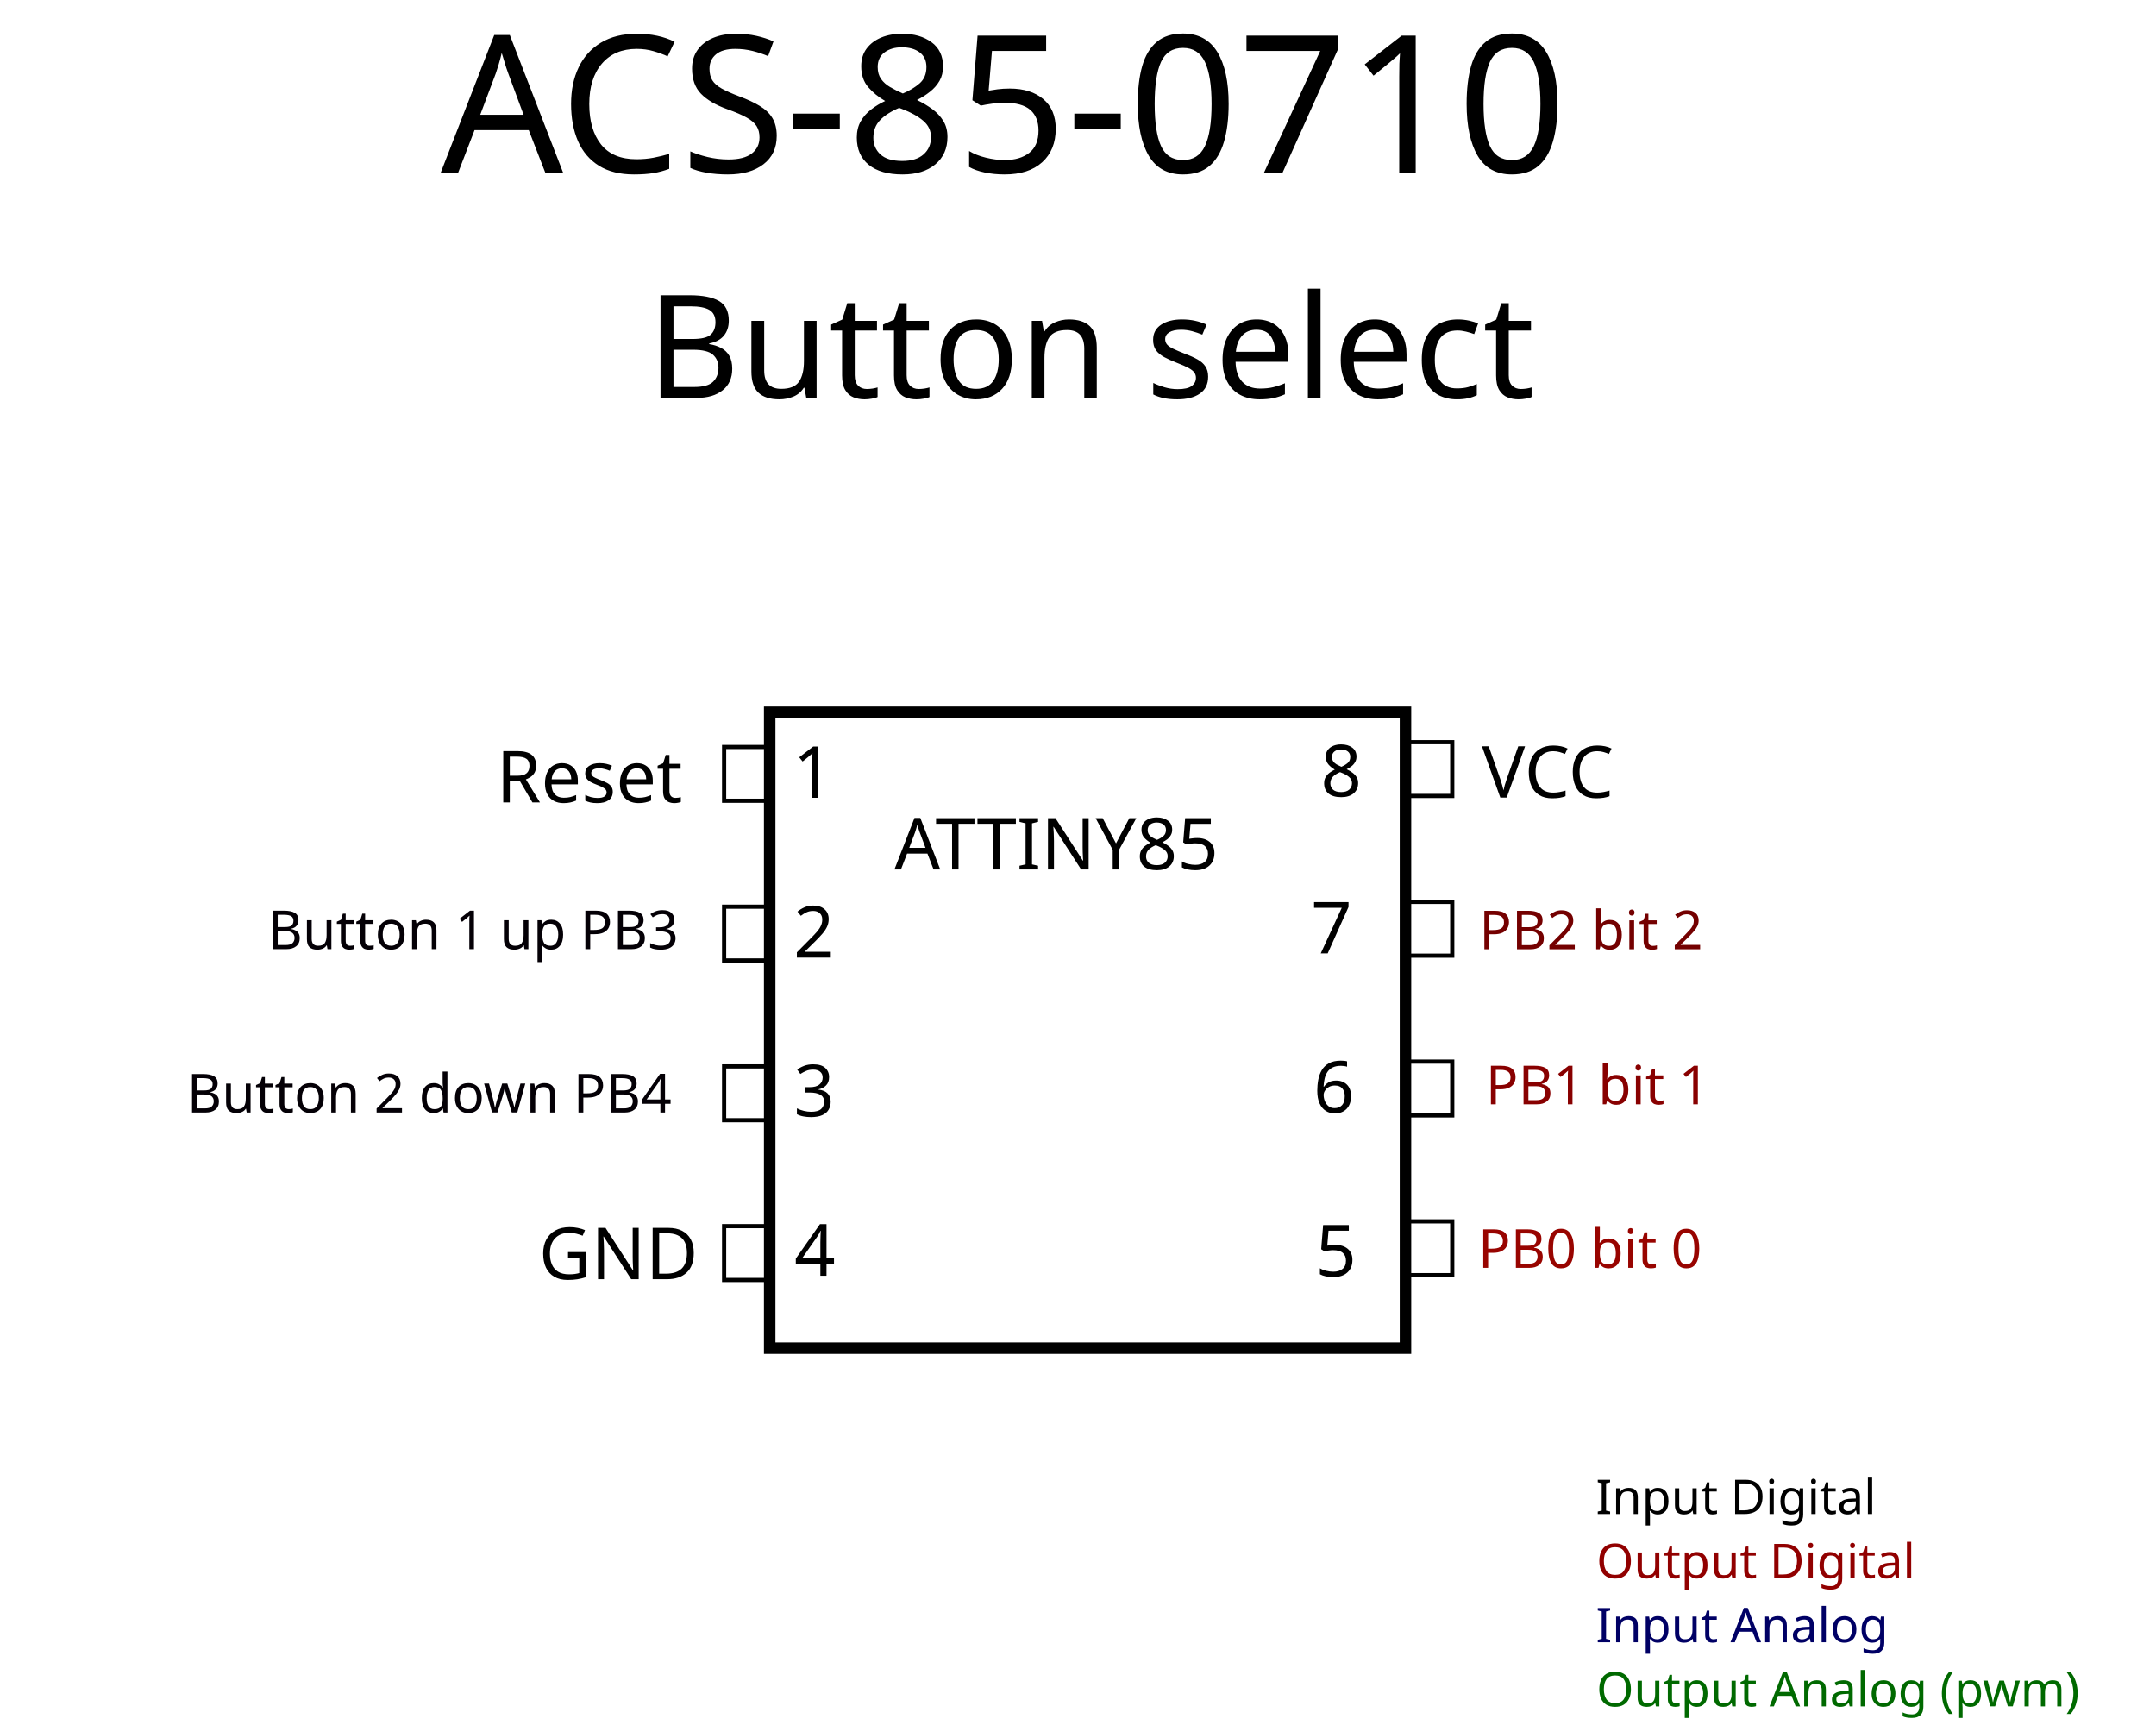
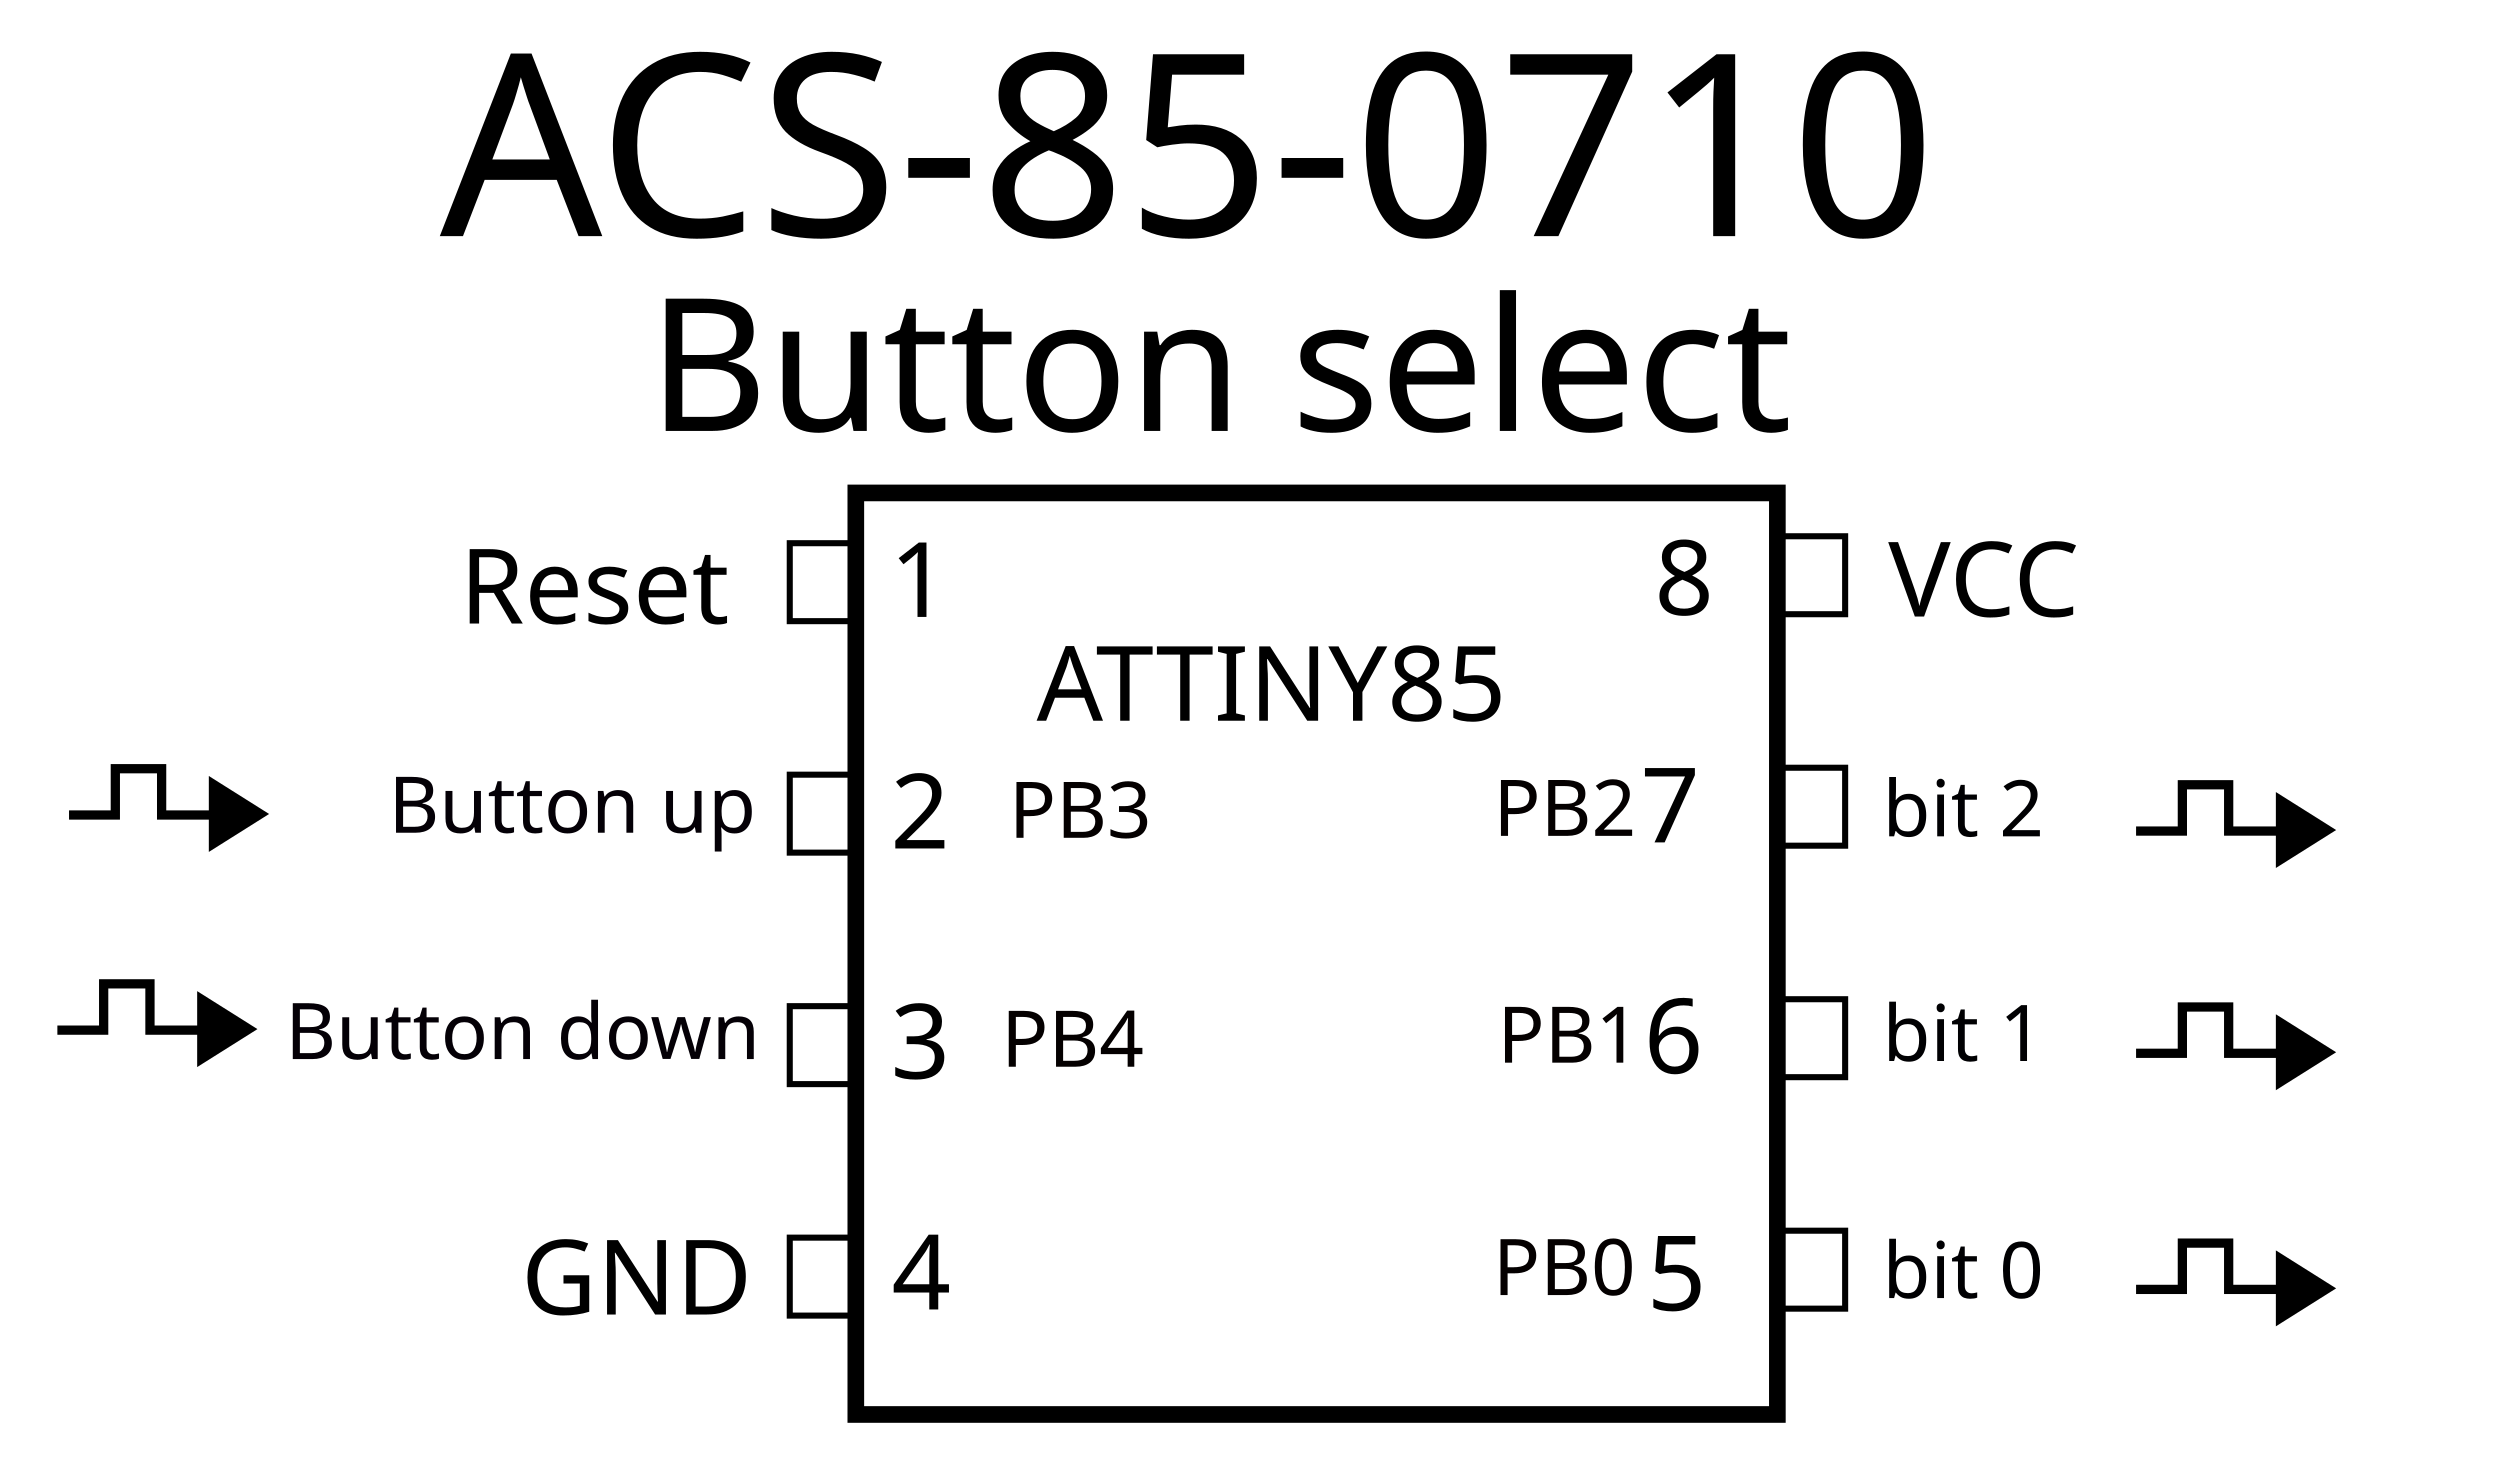
- <svg xmlns="http://www.w3.org/2000/svg" width="5in" height="4in" viewBox="0 0 450 360" id="svg2" version="1.1">
+ <svg xmlns="http://www.w3.org/2000/svg" width="3in" height="1.75in" viewBox="0 0 270 157.5" id="svg2" version="1.1">
  <defs id="defs4" />
-   <g id="layer1" transform="translate(0,-692.3622)">
-     <rect style="fill:none;fill-rule:evenodd;stroke:#000000;stroke-width:2.398;stroke-linecap:butt;stroke-linejoin:miter;stroke-miterlimit:4;stroke-dasharray:none;stroke-opacity:1" id="rect3344" width="132.702" height="132.702" x="160.649" y="841.011" />
-     <text xml:space="preserve" style="font-style:normal;font-weight:normal;font-size:40px;line-height:125%;font-family:sans-serif;letter-spacing:0px;word-spacing:0px;fill:#000000;fill-opacity:1;stroke:none;stroke-width:1px;stroke-linecap:butt;stroke-linejoin:miter;stroke-opacity:1" x="165.49" y="858.862" id="text4146">
-       <tspan id="tspan4148" x="165.49" y="858.862" style="font-size:15px">1</tspan>
+   <g id="layer1" transform="translate(0,-894.8622)">
+     <rect style="fill:none;fill-rule:evenodd;stroke:#000000;stroke-width:1.798;stroke-linecap:butt;stroke-linejoin:miter;stroke-miterlimit:4;stroke-dasharray:none;stroke-opacity:1" id="rect3344" width="99.527" height="99.527" x="92.428" y="948.099" />
+     <text xml:space="preserve" style="font-style:normal;font-weight:normal;font-size:30px;line-height:125%;font-family:sans-serif;letter-spacing:0px;word-spacing:0px;fill:#000000;fill-opacity:1;stroke:none;stroke-width:1px;stroke-linecap:butt;stroke-linejoin:miter;stroke-opacity:1" x="96.059" y="961.487" id="text4146">
+       <tspan id="tspan4148" x="96.059" y="961.487" style="font-size:11.25px">1</tspan>
    </text>
-     <text xml:space="preserve" style="font-style:normal;font-weight:normal;font-size:40px;line-height:125%;font-family:sans-serif;letter-spacing:0px;word-spacing:0px;fill:#000000;fill-opacity:1;stroke:none;stroke-width:1px;stroke-linecap:butt;stroke-linejoin:miter;stroke-opacity:1" x="165.607" y="892.206" id="text4146-0">
-       <tspan id="tspan4148-1" x="165.607" y="892.206" style="font-size:15px">2</tspan>
+     <text xml:space="preserve" style="font-style:normal;font-weight:normal;font-size:30px;line-height:125%;font-family:sans-serif;letter-spacing:0px;word-spacing:0px;fill:#000000;fill-opacity:1;stroke:none;stroke-width:1px;stroke-linecap:butt;stroke-linejoin:miter;stroke-opacity:1" x="96.147" y="986.495" id="text4146-0">
+       <tspan id="tspan4148-1" x="96.147" y="986.495" style="font-size:11.25px">2</tspan>
    </text>
-     <text xml:space="preserve" style="font-style:normal;font-weight:normal;font-size:40px;line-height:125%;font-family:sans-serif;letter-spacing:0px;word-spacing:0px;fill:#000000;fill-opacity:1;stroke:none;stroke-width:1px;stroke-linecap:butt;stroke-linejoin:miter;stroke-opacity:1" x="165.662" y="925.34" id="text4146-7">
-       <tspan id="tspan4148-4" x="165.662" y="925.34" style="font-size:15px">3</tspan>
+     <text xml:space="preserve" style="font-style:normal;font-weight:normal;font-size:30px;line-height:125%;font-family:sans-serif;letter-spacing:0px;word-spacing:0px;fill:#000000;fill-opacity:1;stroke:none;stroke-width:1px;stroke-linecap:butt;stroke-linejoin:miter;stroke-opacity:1" x="96.188" y="1011.346" id="text4146-7">
+       <tspan id="tspan4148-4" x="96.188" y="1011.346" style="font-size:11.25px">3</tspan>
    </text>
-     <text xml:space="preserve" style="font-style:normal;font-weight:normal;font-size:40px;line-height:125%;font-family:sans-serif;letter-spacing:0px;word-spacing:0px;fill:#000000;fill-opacity:1;stroke:none;stroke-width:1px;stroke-linecap:butt;stroke-linejoin:miter;stroke-opacity:1" x="165.79" y="958.589" id="text4146-9">
-       <tspan id="tspan4148-8" x="165.79" y="958.589" style="font-size:15px">4</tspan>
+     <text xml:space="preserve" style="font-style:normal;font-weight:normal;font-size:30px;line-height:125%;font-family:sans-serif;letter-spacing:0px;word-spacing:0px;fill:#000000;fill-opacity:1;stroke:none;stroke-width:1px;stroke-linecap:butt;stroke-linejoin:miter;stroke-opacity:1" x="96.284" y="1036.282" id="text4146-9">
+       <tspan id="tspan4148-8" x="96.284" y="1036.282" style="font-size:11.25px">4</tspan>
    </text>
-     <text xml:space="preserve" style="font-style:normal;font-weight:normal;font-size:40px;line-height:125%;font-family:sans-serif;letter-spacing:0px;word-spacing:0px;fill:#000000;fill-opacity:1;stroke:none;stroke-width:1px;stroke-linecap:butt;stroke-linejoin:miter;stroke-opacity:1" x="274.556" y="958.723" id="text4146-1">
-       <tspan id="tspan4148-2" x="274.556" y="958.723" style="font-size:15px">5</tspan>
+     <text xml:space="preserve" style="font-style:normal;font-weight:normal;font-size:30px;line-height:125%;font-family:sans-serif;letter-spacing:0px;word-spacing:0px;fill:#000000;fill-opacity:1;stroke:none;stroke-width:1px;stroke-linecap:butt;stroke-linejoin:miter;stroke-opacity:1" x="177.858" y="1036.383" id="text4146-1">
+       <tspan id="tspan4148-2" x="177.858" y="1036.383" style="font-size:11.25px">5</tspan>
    </text>
-     <text xml:space="preserve" style="font-style:normal;font-weight:normal;font-size:40px;line-height:125%;font-family:sans-serif;letter-spacing:0px;word-spacing:0px;fill:#000000;fill-opacity:1;stroke:none;stroke-width:1px;stroke-linecap:butt;stroke-linejoin:miter;stroke-opacity:1" x="274.114" y="924.574" id="text4146-2">
-       <tspan id="tspan4148-7" x="274.114" y="924.574" style="font-size:15px">6</tspan>
+     <text xml:space="preserve" style="font-style:normal;font-weight:normal;font-size:30px;line-height:125%;font-family:sans-serif;letter-spacing:0px;word-spacing:0px;fill:#000000;fill-opacity:1;stroke:none;stroke-width:1px;stroke-linecap:butt;stroke-linejoin:miter;stroke-opacity:1" x="177.527" y="1010.771" id="text4146-2">
+       <tspan id="tspan4148-7" x="177.527" y="1010.771" style="font-size:11.25px">6</tspan>
    </text>
-     <text xml:space="preserve" style="font-style:normal;font-weight:normal;font-size:40px;line-height:125%;font-family:sans-serif;letter-spacing:0px;word-spacing:0px;fill:#000000;fill-opacity:1;stroke:none;stroke-width:1px;stroke-linecap:butt;stroke-linejoin:miter;stroke-opacity:1" x="273.618" y="891.333" id="text4146-8">
-       <tspan id="tspan4148-3" x="273.618" y="891.333" style="font-size:15px">7</tspan>
+     <text xml:space="preserve" style="font-style:normal;font-weight:normal;font-size:30px;line-height:125%;font-family:sans-serif;letter-spacing:0px;word-spacing:0px;fill:#000000;fill-opacity:1;stroke:none;stroke-width:1px;stroke-linecap:butt;stroke-linejoin:miter;stroke-opacity:1" x="177.155" y="985.841" id="text4146-8">
+       <tspan id="tspan4148-3" x="177.155" y="985.841" style="font-size:11.25px">7</tspan>
    </text>
-     <text xml:space="preserve" style="font-style:normal;font-weight:normal;font-size:40px;line-height:125%;font-family:sans-serif;letter-spacing:0px;word-spacing:0px;fill:#000000;fill-opacity:1;stroke:none;stroke-width:1px;stroke-linecap:butt;stroke-linejoin:miter;stroke-opacity:1" x="275.64" y="858.569" id="text4146-8-5">
-       <tspan id="tspan4148-3-6" x="275.64" y="858.569" style="font-size:15px">8</tspan>
+     <text xml:space="preserve" style="font-style:normal;font-weight:normal;font-size:30px;line-height:125%;font-family:sans-serif;letter-spacing:0px;word-spacing:0px;fill:#000000;fill-opacity:1;stroke:none;stroke-width:1px;stroke-linecap:butt;stroke-linejoin:miter;stroke-opacity:1" x="178.672" y="961.267" id="text4146-8-5">
+       <tspan id="tspan4148-3-6" x="178.672" y="961.267" style="font-size:11.25px">8</tspan>
    </text>
-     <text xml:space="preserve" style="font-style:normal;font-weight:normal;font-size:40px;line-height:125%;font-family:sans-serif;letter-spacing:0px;word-spacing:0px;fill:#000000;fill-opacity:1;stroke:none;stroke-width:1px;stroke-linecap:butt;stroke-linejoin:miter;stroke-opacity:1" x="92" y="728.362" id="text4262">
-       <tspan id="tspan4264" x="92" y="728.362">ACS-85-0710</tspan>
+     <text xml:space="preserve" style="font-style:normal;font-weight:normal;font-size:40px;line-height:125%;font-family:sans-serif;letter-spacing:0px;word-spacing:0px;fill:#000000;fill-opacity:1;stroke:none;stroke-width:1px;stroke-linecap:butt;stroke-linejoin:miter;stroke-opacity:1" x="47.5" y="920.362" id="text4262">
+       <tspan id="tspan4264" x="47.5" y="920.362" style="font-size:27.5px">ACS-85-0710</tspan>
    </text>
-     <rect style="fill:none;fill-opacity:1;stroke:#000000;stroke-width:0.875;stroke-miterlimit:4;stroke-dasharray:none;stroke-opacity:1" id="rect4266" width="10.225" height="11.225" x="151.137" y="848.25" />
-     <rect style="fill:none;fill-opacity:1;stroke:#000000;stroke-width:0.875;stroke-miterlimit:4;stroke-dasharray:none;stroke-opacity:1" id="rect4266-7-9-4" width="10.225" height="11.225" x="151.137" y="948.25" />
-     <rect style="fill:none;fill-opacity:1;stroke:#000000;stroke-width:0.875;stroke-miterlimit:4;stroke-dasharray:none;stroke-opacity:1" id="rect4266-7-9-45" width="10.225" height="11.225" x="151.137" y="914.916" />
-     <rect style="fill:none;fill-opacity:1;stroke:#000000;stroke-width:0.875;stroke-miterlimit:4;stroke-dasharray:none;stroke-opacity:1" id="rect4266-7-9-5" width="10.225" height="11.225" x="151.137" y="881.583" />
-     <rect style="fill:none;fill-opacity:1;stroke:#000000;stroke-width:0.875;stroke-miterlimit:4;stroke-dasharray:none;stroke-opacity:1" id="rect4266-5" width="10.225" height="11.225" x="292.887" y="847.25" />
-     <rect style="fill:none;fill-opacity:1;stroke:#000000;stroke-width:0.875;stroke-miterlimit:4;stroke-dasharray:none;stroke-opacity:1" id="rect4266-7-9-4-4" width="10.225" height="11.225" x="292.887" y="947.25" />
-     <rect style="fill:none;fill-opacity:1;stroke:#000000;stroke-width:0.875;stroke-miterlimit:4;stroke-dasharray:none;stroke-opacity:1" id="rect4266-7-9-45-1" width="10.225" height="11.225" x="292.887" y="913.916" />
-     <rect style="fill:none;fill-opacity:1;stroke:#000000;stroke-width:0.875;stroke-miterlimit:4;stroke-dasharray:none;stroke-opacity:1" id="rect4266-7-9-5-8" width="10.225" height="11.225" x="292.887" y="880.583" />
-     <text xml:space="preserve" style="font-style:normal;font-weight:normal;font-size:40px;line-height:125%;font-family:sans-serif;letter-spacing:0px;word-spacing:0px;fill:#000000;fill-opacity:1;stroke:none;stroke-width:1px;stroke-linecap:butt;stroke-linejoin:miter;stroke-opacity:1" x="186.684" y="873.815" id="text4146-7-22">
-       <tspan id="tspan4148-4-3" x="186.684" y="873.815" style="font-size:15px">ATTINY85</tspan>
+     <rect style="fill:none;fill-opacity:1;stroke:#000000;stroke-width:0.656;stroke-miterlimit:4;stroke-dasharray:none;stroke-opacity:1" id="rect4266" width="7.669" height="8.419" x="85.294" y="953.528" />
+     <rect style="fill:none;fill-opacity:1;stroke:#000000;stroke-width:0.656;stroke-miterlimit:4;stroke-dasharray:none;stroke-opacity:1" id="rect4266-7-9-4" width="7.669" height="8.419" x="85.294" y="1028.528" />
+     <rect style="fill:none;fill-opacity:1;stroke:#000000;stroke-width:0.656;stroke-miterlimit:4;stroke-dasharray:none;stroke-opacity:1" id="rect4266-7-9-45" width="7.669" height="8.419" x="85.294" y="1003.528" />
+     <rect style="fill:none;fill-opacity:1;stroke:#000000;stroke-width:0.656;stroke-miterlimit:4;stroke-dasharray:none;stroke-opacity:1" id="rect4266-7-9-5" width="7.669" height="8.419" x="85.294" y="978.528" />
+     <rect style="fill:none;fill-opacity:1;stroke:#000000;stroke-width:0.656;stroke-miterlimit:4;stroke-dasharray:none;stroke-opacity:1" id="rect4266-5" width="7.669" height="8.419" x="191.607" y="952.778" />
+     <rect style="fill:none;fill-opacity:1;stroke:#000000;stroke-width:0.656;stroke-miterlimit:4;stroke-dasharray:none;stroke-opacity:1" id="rect4266-7-9-4-4" width="7.669" height="8.419" x="191.607" y="1027.778" />
+     <rect style="fill:none;fill-opacity:1;stroke:#000000;stroke-width:0.656;stroke-miterlimit:4;stroke-dasharray:none;stroke-opacity:1" id="rect4266-7-9-45-1" width="7.669" height="8.419" x="191.607" y="1002.778" />
+     <rect style="fill:none;fill-opacity:1;stroke:#000000;stroke-width:0.656;stroke-miterlimit:4;stroke-dasharray:none;stroke-opacity:1" id="rect4266-7-9-5-8" width="7.669" height="8.419" x="191.607" y="977.778" />
+     <text xml:space="preserve" style="font-style:normal;font-weight:normal;font-size:30px;line-height:125%;font-family:sans-serif;letter-spacing:0px;word-spacing:0px;fill:#000000;fill-opacity:1;stroke:none;stroke-width:1px;stroke-linecap:butt;stroke-linejoin:miter;stroke-opacity:1" x="111.955" y="972.702" id="text4146-7-22">
+       <tspan id="tspan4148-4-3" x="111.955" y="972.702" style="font-size:11.25px">ATTINY85</tspan>
    </text>
-     <text xml:space="preserve" style="font-style:normal;font-weight:normal;font-size:40px;line-height:125%;font-family:sans-serif;letter-spacing:0px;word-spacing:0px;fill:#000000;fill-opacity:1;stroke:none;stroke-width:1px;stroke-linecap:butt;stroke-linejoin:miter;stroke-opacity:1" x="112.45" y="959.315" id="text4146-7-22-4">
-       <tspan id="tspan4148-4-3-8" x="112.45" y="959.315" style="font-size:15px">GND</tspan>
+     <text xml:space="preserve" style="font-style:normal;font-weight:normal;font-size:30px;line-height:125%;font-family:sans-serif;letter-spacing:0px;word-spacing:0px;fill:#000000;fill-opacity:1;stroke:none;stroke-width:1px;stroke-linecap:butt;stroke-linejoin:miter;stroke-opacity:1" x="56.279" y="1036.827" id="text4146-7-22-4">
+       <tspan id="tspan4148-4-3-8" x="56.279" y="1036.827" style="font-size:11.25px">GND</tspan>
    </text>
-     <text xml:space="preserve" style="font-style:normal;font-weight:normal;font-size:40px;line-height:125%;font-family:sans-serif;letter-spacing:0px;word-spacing:0px;fill:#000000;fill-opacity:1;stroke:none;stroke-width:1px;stroke-linecap:butt;stroke-linejoin:miter;stroke-opacity:1" x="309.314" y="858.808" id="text4146-7-22-4-9">
-       <tspan id="tspan4148-4-3-8-0" x="309.314" y="858.808" style="font-size:15px">VCC</tspan>
+     <text xml:space="preserve" style="font-style:normal;font-weight:normal;font-size:30px;line-height:125%;font-family:sans-serif;letter-spacing:0px;word-spacing:0px;fill:#000000;fill-opacity:1;stroke:none;stroke-width:1px;stroke-linecap:butt;stroke-linejoin:miter;stroke-opacity:1" x="203.927" y="961.446" id="text4146-7-22-4-9">
+       <tspan id="tspan4148-4-3-8-0" x="203.927" y="961.446" style="font-size:11.25px">VCC</tspan>
    </text>
-     <text xml:space="preserve" style="font-style:normal;font-weight:normal;font-size:40px;line-height:125%;font-family:sans-serif;letter-spacing:0px;word-spacing:0px;fill:#000000;fill-opacity:1;stroke:none;stroke-width:1px;stroke-linecap:butt;stroke-linejoin:miter;stroke-opacity:1" x="103.59" y="859.815" id="text4146-7-22-4-9-0">
-       <tspan id="tspan4148-4-3-8-0-8" x="103.59" y="859.815" style="font-size:15px">Reset</tspan>
+     <text xml:space="preserve" style="font-style:normal;font-weight:normal;font-size:30px;line-height:125%;font-family:sans-serif;letter-spacing:0px;word-spacing:0px;fill:#000000;fill-opacity:1;stroke:none;stroke-width:1px;stroke-linecap:butt;stroke-linejoin:miter;stroke-opacity:1" x="49.634" y="962.202" id="text4146-7-22-4-9-0">
+       <tspan id="tspan4148-4-3-8-0-8" x="49.634" y="962.202" style="font-size:11.25px">Reset</tspan>
    </text>
-     <text xml:space="preserve" style="font-style:normal;font-weight:normal;font-size:40px;line-height:125%;font-family:sans-serif;letter-spacing:0px;word-spacing:0px;fill:#000000;fill-opacity:1;stroke:none;stroke-width:1px;stroke-linecap:butt;stroke-linejoin:miter;stroke-opacity:1" x="310.09" y="922.815" id="text4146-7-22-4-9-2">
-       <tspan id="tspan4148-4-3-8-0-2" x="310.09" y="922.815" style="font-size:11.25px;fill:#880000;fill-opacity:1">PB1 bit 1</tspan>
+     <text xml:space="preserve" style="font-style:normal;font-weight:normal;font-size:30px;line-height:125%;font-family:sans-serif;letter-spacing:0px;word-spacing:0px;fill:#000002;fill-opacity:1;stroke:none;stroke-width:1px;stroke-linecap:butt;stroke-linejoin:miter;stroke-opacity:1" x="203.312" y="1009.452" id="text4146-7-22-4-9-2">
+       <tspan id="tspan4148-4-3-8-0-2" x="203.312" y="1009.452" style="font-size:8.438px;fill:#000002;fill-opacity:1">bit 1</tspan>
    </text>
-     <text xml:space="preserve" style="font-style:normal;font-weight:normal;font-size:40px;line-height:125%;font-family:sans-serif;letter-spacing:0px;word-spacing:0px;fill:#000000;fill-opacity:1;stroke:none;stroke-width:1px;stroke-linecap:butt;stroke-linejoin:miter;stroke-opacity:1" x="308.494" y="956.949" id="text4146-7-22-4-9-2-4">
-       <tspan id="tspan4148-4-3-8-0-2-5" x="308.494" y="956.949" style="font-size:11.25px;fill:#980400;fill-opacity:1">PB0 bit 0</tspan>
+     <text xml:space="preserve" style="font-style:normal;font-weight:normal;font-size:30px;line-height:125%;font-family:sans-serif;letter-spacing:0px;word-spacing:0px;fill:#000002;fill-opacity:1;stroke:none;stroke-width:1px;stroke-linecap:butt;stroke-linejoin:miter;stroke-opacity:1" x="203.312" y="1035.052" id="text4146-7-22-4-9-2-4">
+       <tspan id="tspan4148-4-3-8-0-2-5" x="203.312" y="1035.052" style="font-size:8.438px;fill:#000002;fill-opacity:1">bit 0</tspan>
    </text>
-     <text xml:space="preserve" style="font-style:normal;font-weight:normal;font-size:40px;line-height:125%;font-family:sans-serif;letter-spacing:0px;word-spacing:0px;fill:#000000;fill-opacity:1;stroke:none;stroke-width:1px;stroke-linecap:butt;stroke-linejoin:miter;stroke-opacity:1" x="308.722" y="890.466" id="text4146-7-22-4-9-2-7">
-       <tspan id="tspan4148-4-3-8-0-2-2" x="308.722" y="890.466" style="font-size:11.25px;fill:#740000;fill-opacity:1">PB2 bit 2</tspan>
+     <text xml:space="preserve" style="font-style:normal;font-weight:normal;font-size:30px;line-height:125%;font-family:sans-serif;letter-spacing:0px;word-spacing:0px;fill:#000002;fill-opacity:1;stroke:none;stroke-width:1px;stroke-linecap:butt;stroke-linejoin:miter;stroke-opacity:1" x="203.312" y="985.19" id="text4146-7-22-4-9-2-7">
+       <tspan id="tspan4148-4-3-8-0-2-2" x="203.312" y="985.19" style="font-size:8.438px;fill:#000002;fill-opacity:1">bit 2</tspan>
    </text>
-     <text xml:space="preserve" style="font-style:normal;font-weight:normal;font-size:40px;line-height:125%;font-family:sans-serif;letter-spacing:0px;word-spacing:0px;fill:#040006;fill-opacity:1;stroke:none;stroke-width:1px;stroke-linecap:butt;stroke-linejoin:miter;stroke-opacity:1" x="38.989" y="924.537" id="text4146-7-22-4-9-2-7-7">
-       <tspan id="tspan4148-4-3-8-0-2-2-3" x="38.989" y="924.537" style="font-size:11.25px;fill:#040006;fill-opacity:1">Button 2 down PB4</tspan>
+     <text xml:space="preserve" style="font-style:normal;font-weight:normal;font-size:30px;line-height:125%;font-family:sans-serif;letter-spacing:0px;word-spacing:0px;fill:#040006;fill-opacity:1;stroke:none;stroke-width:1px;stroke-linecap:butt;stroke-linejoin:miter;stroke-opacity:1" x="30.808" y="1009.243" id="text4146-7-22-4-9-2-7-7">
+       <tspan id="tspan4148-4-3-8-0-2-2-3" x="30.808" y="1009.243" style="font-size:8.438px;fill:#040006;fill-opacity:1">Button down</tspan>
    </text>
-     <flowRoot xml:space="preserve" id="flowRoot4541" style="fill:black;stroke:none;stroke-opacity:1;stroke-width:1px;stroke-linejoin:miter;stroke-linecap:butt;fill-opacity:1;font-family:sans-serif;font-style:normal;font-weight:normal;font-size:40px;line-height:125%;letter-spacing:0px;word-spacing:0px">
+     <flowRoot xml:space="preserve" id="flowRoot4541" style="font-style:normal;font-weight:normal;font-size:40px;line-height:125%;font-family:sans-serif;letter-spacing:0px;word-spacing:0px;fill:#000000;fill-opacity:1;stroke:none;stroke-width:1px;stroke-linecap:butt;stroke-linejoin:miter;stroke-opacity:1">
      <flowRegion id="flowRegion4543">
        <rect id="rect4545" width="28" height="54" x="91.5" y="267.5" />
      </flowRegion>
      <flowPara id="flowPara4547" />
    </flowRoot>
-     <text xml:space="preserve" style="font-style:normal;font-weight:normal;font-size:40px;line-height:125%;font-family:sans-serif;letter-spacing:0px;word-spacing:0px;fill:#040006;fill-opacity:1;stroke:none;stroke-width:1px;stroke-linecap:butt;stroke-linejoin:miter;stroke-opacity:1" x="55.854" y="890.444" id="text4146-7-22-4-9-2-7-7-0-2">
-       <tspan id="tspan4148-4-3-8-0-2-2-3-8-3" x="55.854" y="890.444" style="font-size:11.25px;fill:#040006;fill-opacity:1">Button 1 up PB3</tspan>
+     <text xml:space="preserve" style="font-style:normal;font-weight:normal;font-size:30px;line-height:125%;font-family:sans-serif;letter-spacing:0px;word-spacing:0px;fill:#040006;fill-opacity:1;stroke:none;stroke-width:1px;stroke-linecap:butt;stroke-linejoin:miter;stroke-opacity:1" x="41.957" y="984.798" id="text4146-7-22-4-9-2-7-7-0-2">
+       <tspan id="tspan4148-4-3-8-0-2-2-3-8-3" x="41.957" y="984.798" style="font-size:8.438px;fill:#040006;fill-opacity:1">Button up</tspan>
    </text>
-     <text xml:space="preserve" style="font-style:normal;font-weight:normal;font-size:10px;line-height:125%;font-family:sans-serif;letter-spacing:0px;word-spacing:0px;fill:#910000;fill-opacity:1;stroke:none;stroke-width:1px;stroke-linecap:butt;stroke-linejoin:miter;stroke-opacity:1" x="333.201" y="1021.705" id="text4146-7-22-4-9-2-7-7-0-2-9-5">
-       <tspan id="tspan4148-4-3-8-0-2-2-3-8-3-46-5" x="333.201" y="1021.705" style="font-size:10px;fill:#910000;fill-opacity:1">Output Digital</tspan>
+     <text xml:space="preserve" style="font-style:normal;font-weight:normal;font-size:40px;line-height:125%;font-family:sans-serif;letter-spacing:0px;word-spacing:0px;fill:#000000;fill-opacity:1;stroke:none;stroke-width:1px;stroke-linecap:butt;stroke-linejoin:miter;stroke-opacity:1" x="69.957" y="941.403" id="text4262-7">
+       <tspan id="tspan4264-0" x="69.957" y="941.403" style="font-size:20px">Button select</tspan>
    </text>
-     <text xml:space="preserve" style="font-style:normal;font-weight:normal;font-size:10px;line-height:125%;font-family:sans-serif;letter-spacing:0px;word-spacing:0px;fill:#000000;fill-opacity:1;stroke:none;stroke-width:1px;stroke-linecap:butt;stroke-linejoin:miter;stroke-opacity:1" x="333.08" y="1008.32" id="text4146-7-22-4-9-2-7-7-0-2-9-5-9">
-       <tspan id="tspan4148-4-3-8-0-2-2-3-8-3-46-5-5" x="333.08" y="1008.32" style="font-size:10px">Input Digital</tspan>
+     <g id="g4917" transform="translate(-190.3605,16.10109)">
+       <path id="path4202-3-3" d="m 197.816,966.782 5,0 0,-5 5,0 0,5 5,0 5,0 0,0" style="fill:none;fill-rule:evenodd;stroke:#000000;stroke-width:1px;stroke-linecap:butt;stroke-linejoin:miter;stroke-opacity:1" />
+       <path id="path4204-8-9" d="m 213.334,970.009 0,-6.679 5.301,3.34 z" style="fill:#000000;fill-rule:evenodd;stroke:#000000;stroke-width:0.841px;stroke-linecap:butt;stroke-linejoin:miter;stroke-opacity:1" />
+     </g>
+     <text xml:space="preserve" style="font-style:normal;font-weight:normal;font-size:30px;line-height:125%;font-family:sans-serif;letter-spacing:0px;word-spacing:0px;fill:#040000;fill-opacity:1;stroke:none;stroke-width:1px;stroke-linecap:butt;stroke-linejoin:miter;stroke-opacity:1" x="108.966" y="985.347" id="text4146-7-22-4-9-2-7-7-0-2-5">
+       <tspan id="tspan4148-4-3-8-0-2-2-3-8-3-9" x="108.966" y="985.347" style="font-size:8.438px;fill:#040000;fill-opacity:1">PB3</tspan>
    </text>
-     <text xml:space="preserve" style="font-style:normal;font-weight:normal;font-size:10px;line-height:125%;font-family:sans-serif;letter-spacing:0px;word-spacing:0px;fill:#000065;fill-opacity:1;stroke:none;stroke-width:1px;stroke-linecap:butt;stroke-linejoin:miter;stroke-opacity:1" x="333.08" y="1035.09" id="text4146-7-22-4-9-2-7-7-0-2-9-5-5">
-       <tspan id="tspan4148-4-3-8-0-2-2-3-8-3-46-5-3" x="333.08" y="1035.09" style="font-size:10px;fill:#000065;fill-opacity:1">Input Analog</tspan>
+     <text xml:space="preserve" style="font-style:normal;font-weight:normal;font-size:30px;line-height:125%;font-family:sans-serif;letter-spacing:0px;word-spacing:0px;fill:#040000;fill-opacity:1;stroke:none;stroke-width:1px;stroke-linecap:butt;stroke-linejoin:miter;stroke-opacity:1" x="105.936" y="1010.068" id="text4146-7-22-4-9-2-7-7-5">
+       <tspan id="tspan4148-4-3-8-0-2-2-3-3" x="105.936" y="1010.068" style="font-size:8.438px;fill:#040000;fill-opacity:1"> PB4</tspan>
    </text>
-     <text xml:space="preserve" style="font-style:normal;font-weight:normal;font-size:10px;line-height:125%;font-family:sans-serif;letter-spacing:0px;word-spacing:0px;fill:#006900;fill-opacity:1;stroke:none;stroke-width:1px;stroke-linecap:butt;stroke-linejoin:miter;stroke-opacity:1" x="333.201" y="1048.474" id="text4146-7-22-4-9-2-7-7-0-2-9-5-5-7">
-       <tspan id="tspan4148-4-3-8-0-2-2-3-8-3-46-5-3-6" x="333.201" y="1048.474" style="font-size:10px;fill:#006900;fill-opacity:1">Output Analog (pwm)</tspan>
+     <text xml:space="preserve" style="font-style:normal;font-weight:normal;font-size:30px;line-height:125%;font-family:sans-serif;letter-spacing:0px;word-spacing:0px;fill:#040000;fill-opacity:1;stroke:none;stroke-width:1px;stroke-linecap:butt;stroke-linejoin:miter;stroke-opacity:1" x="161.288" y="985.132" id="text4146-7-22-4-9-2-7-71">
+       <tspan id="tspan4148-4-3-8-0-2-2-32" x="161.288" y="985.132" style="font-size:8.438px;fill:#040000;fill-opacity:1">PB2</tspan>
    </text>
-     <text xml:space="preserve" style="font-style:normal;font-weight:normal;font-size:40px;line-height:125%;font-family:sans-serif;letter-spacing:0px;word-spacing:0px;fill:#000000;fill-opacity:1;stroke:none;stroke-width:1px;stroke-linecap:butt;stroke-linejoin:miter;stroke-opacity:1" x="134.957" y="775.403" id="text4262-7">
-       <tspan id="tspan4264-0" x="134.957" y="775.403" style="font-size:30px">Button select</tspan>
+     <text xml:space="preserve" style="font-style:normal;font-weight:normal;font-size:30px;line-height:125%;font-family:sans-serif;letter-spacing:0px;word-spacing:0px;fill:#040000;fill-opacity:1;stroke:none;stroke-width:1px;stroke-linecap:butt;stroke-linejoin:miter;stroke-opacity:1" x="161.728" y="1009.632" id="text4146-7-22-4-9-2-2">
+       <tspan id="tspan4148-4-3-8-0-2-3" x="161.728" y="1009.632" style="font-size:8.438px;fill:#040000;fill-opacity:1">PB1</tspan>
    </text>
+     <text xml:space="preserve" style="font-style:normal;font-weight:normal;font-size:30px;line-height:125%;font-family:sans-serif;letter-spacing:0px;word-spacing:0px;fill:#040000;fill-opacity:1;stroke:none;stroke-width:1px;stroke-linecap:butt;stroke-linejoin:miter;stroke-opacity:1" x="161.243" y="1034.727" id="text4146-7-22-4-9-2-4-5">
+       <tspan id="tspan4148-4-3-8-0-2-5-1" x="161.243" y="1034.727" style="font-size:8.438px;fill:#040000;fill-opacity:1">PB0</tspan>
+     </text>
+     <g id="g4917-3" transform="translate(-191.62,39.33548)">
+       <path id="path4202-3-3-8" d="m 197.816,966.782 5,0 0,-5 5,0 0,5 5,0 5,0 0,0" style="fill:none;fill-rule:evenodd;stroke:#000000;stroke-width:1px;stroke-linecap:butt;stroke-linejoin:miter;stroke-opacity:1" />
+       <path id="path4204-8-9-8" d="m 213.334,970.009 0,-6.679 5.301,3.34 z" style="fill:#000000;fill-rule:evenodd;stroke:#000000;stroke-width:0.841px;stroke-linecap:butt;stroke-linejoin:miter;stroke-opacity:1" />
+     </g>
+     <g id="g4917-5" transform="translate(32.88004,17.83548)">
+       <path id="path4202-3-3-84" d="m 197.816,966.782 5,0 0,-5 5,0 0,5 5,0 5,0 0,0" style="fill:none;fill-rule:evenodd;stroke:#000000;stroke-width:1px;stroke-linecap:butt;stroke-linejoin:miter;stroke-opacity:1" />
+       <path id="path4204-8-9-6" d="m 213.334,970.009 0,-6.679 5.301,3.34 z" style="fill:#000000;fill-rule:evenodd;stroke:#000000;stroke-width:0.841px;stroke-linecap:butt;stroke-linejoin:miter;stroke-opacity:1" />
+     </g>
+     <g id="g4917-9" transform="translate(32.88004,41.83548)">
+       <path id="path4202-3-3-0" d="m 197.816,966.782 5,0 0,-5 5,0 0,5 5,0 5,0 0,0" style="fill:none;fill-rule:evenodd;stroke:#000000;stroke-width:1px;stroke-linecap:butt;stroke-linejoin:miter;stroke-opacity:1" />
+       <path id="path4204-8-9-9" d="m 213.334,970.009 0,-6.679 5.301,3.34 z" style="fill:#000000;fill-rule:evenodd;stroke:#000000;stroke-width:0.841px;stroke-linecap:butt;stroke-linejoin:miter;stroke-opacity:1" />
+     </g>
+     <g id="g4917-8" transform="translate(32.88004,67.33548)">
+       <path id="path4202-3-3-2" d="m 197.816,966.782 5,0 0,-5 5,0 0,5 5,0 5,0 0,0" style="fill:none;fill-rule:evenodd;stroke:#000000;stroke-width:1px;stroke-linecap:butt;stroke-linejoin:miter;stroke-opacity:1" />
+       <path id="path4204-8-9-95" d="m 213.334,970.009 0,-6.679 5.301,3.34 z" style="fill:#000000;fill-rule:evenodd;stroke:#000000;stroke-width:0.841px;stroke-linecap:butt;stroke-linejoin:miter;stroke-opacity:1" />
+     </g>
  </g>
</svg>
